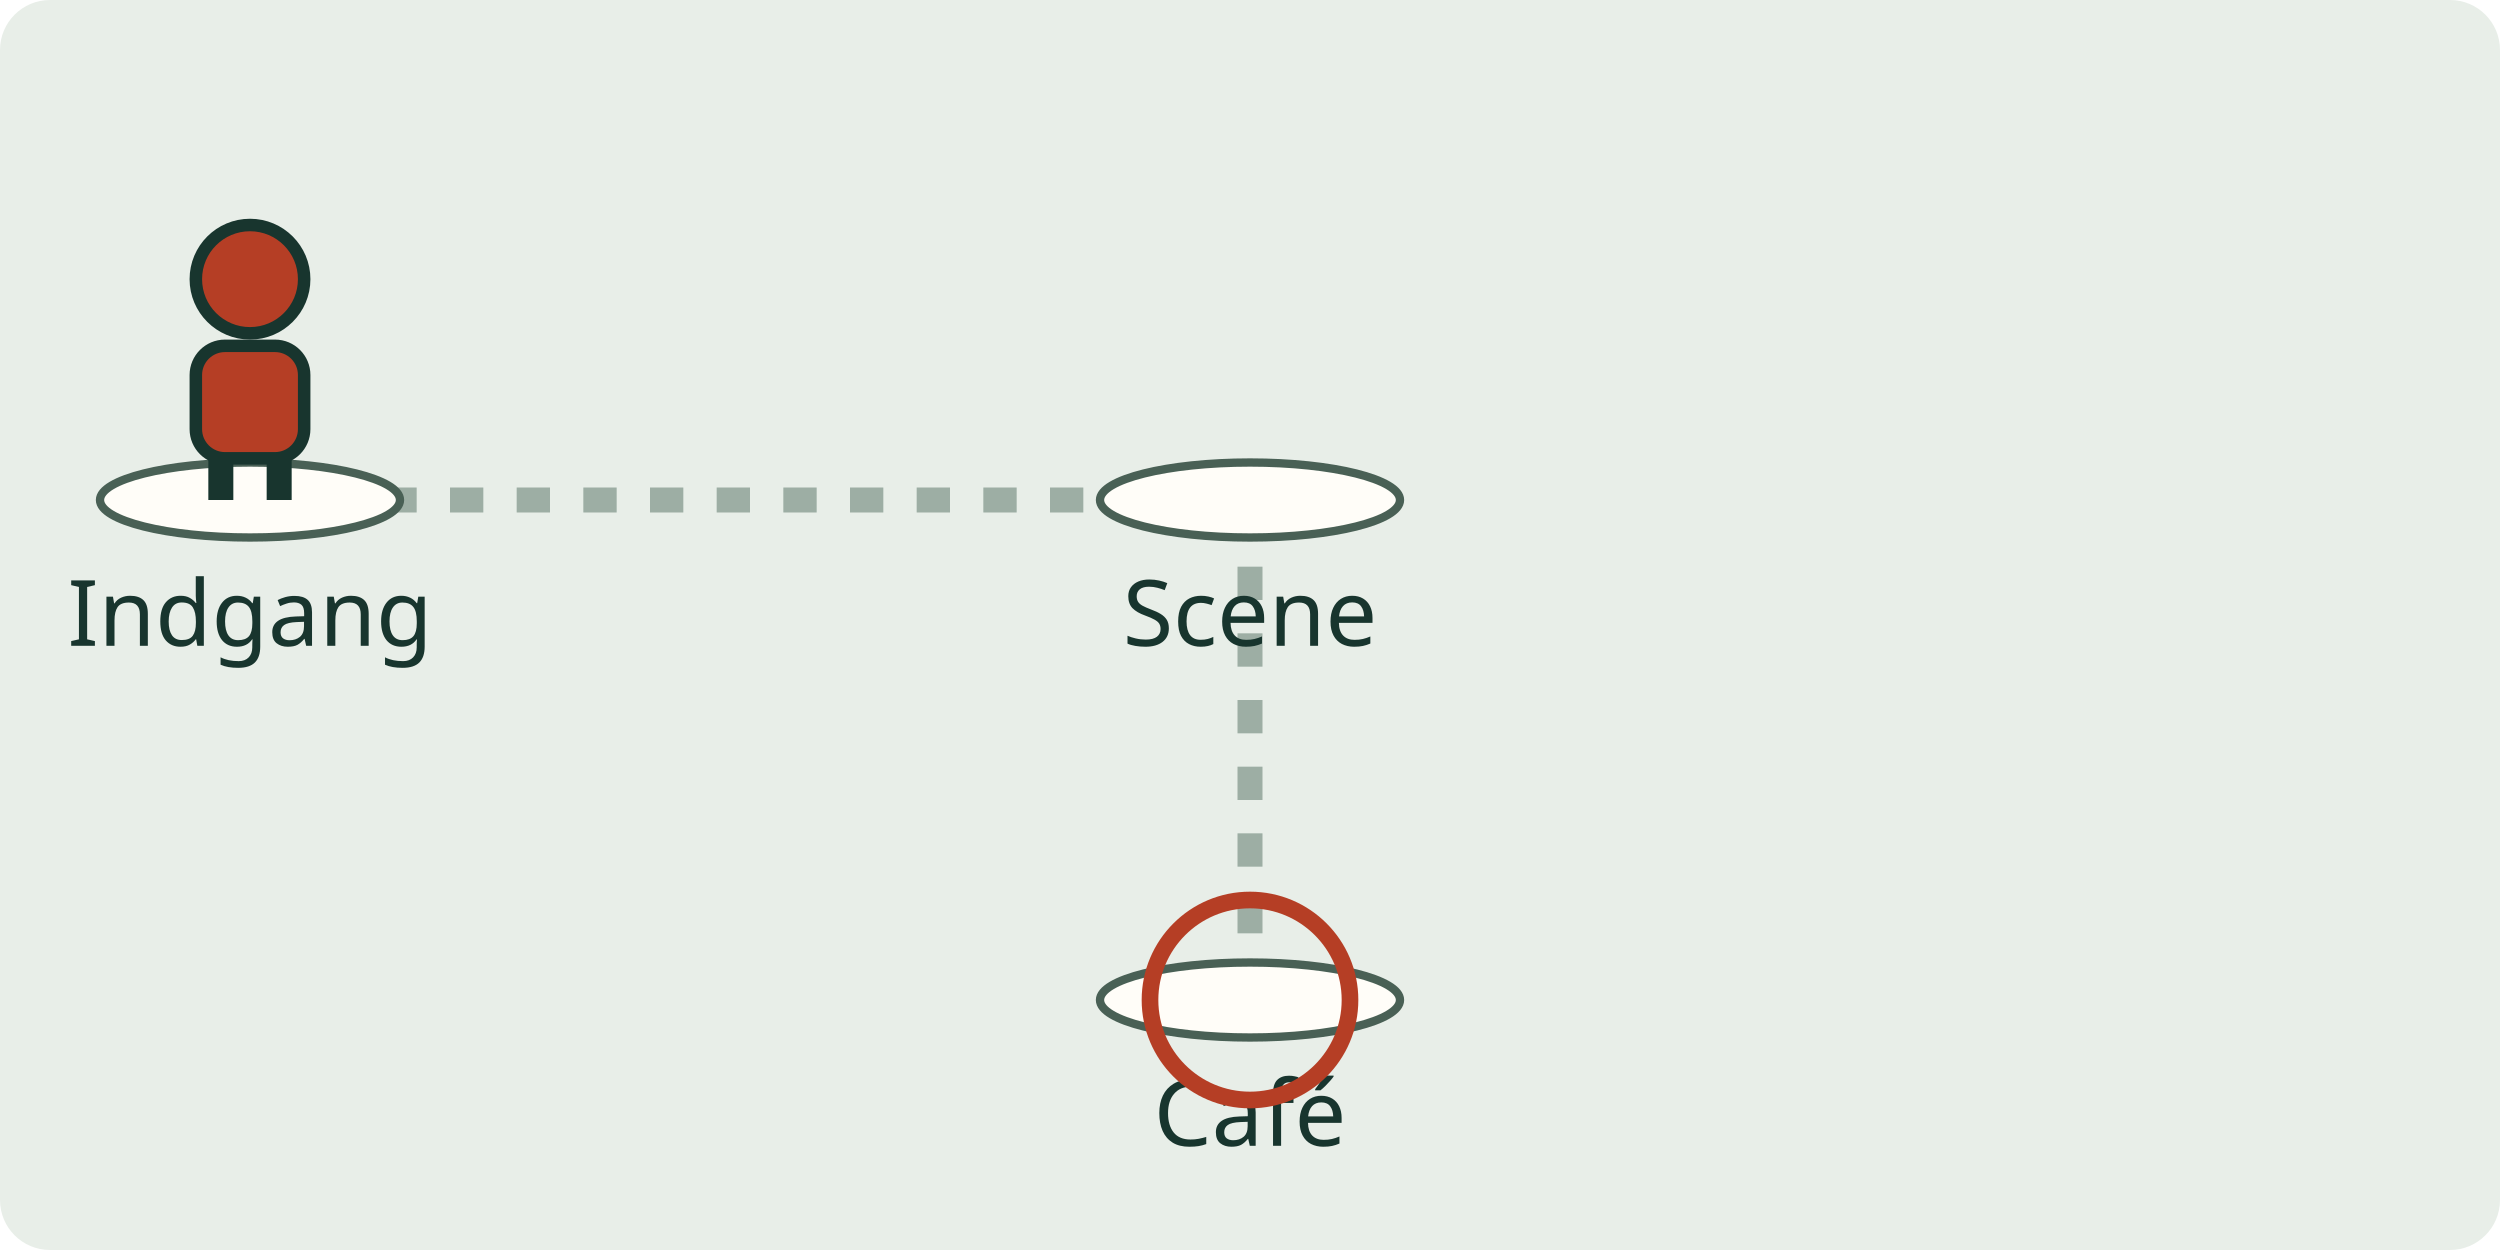
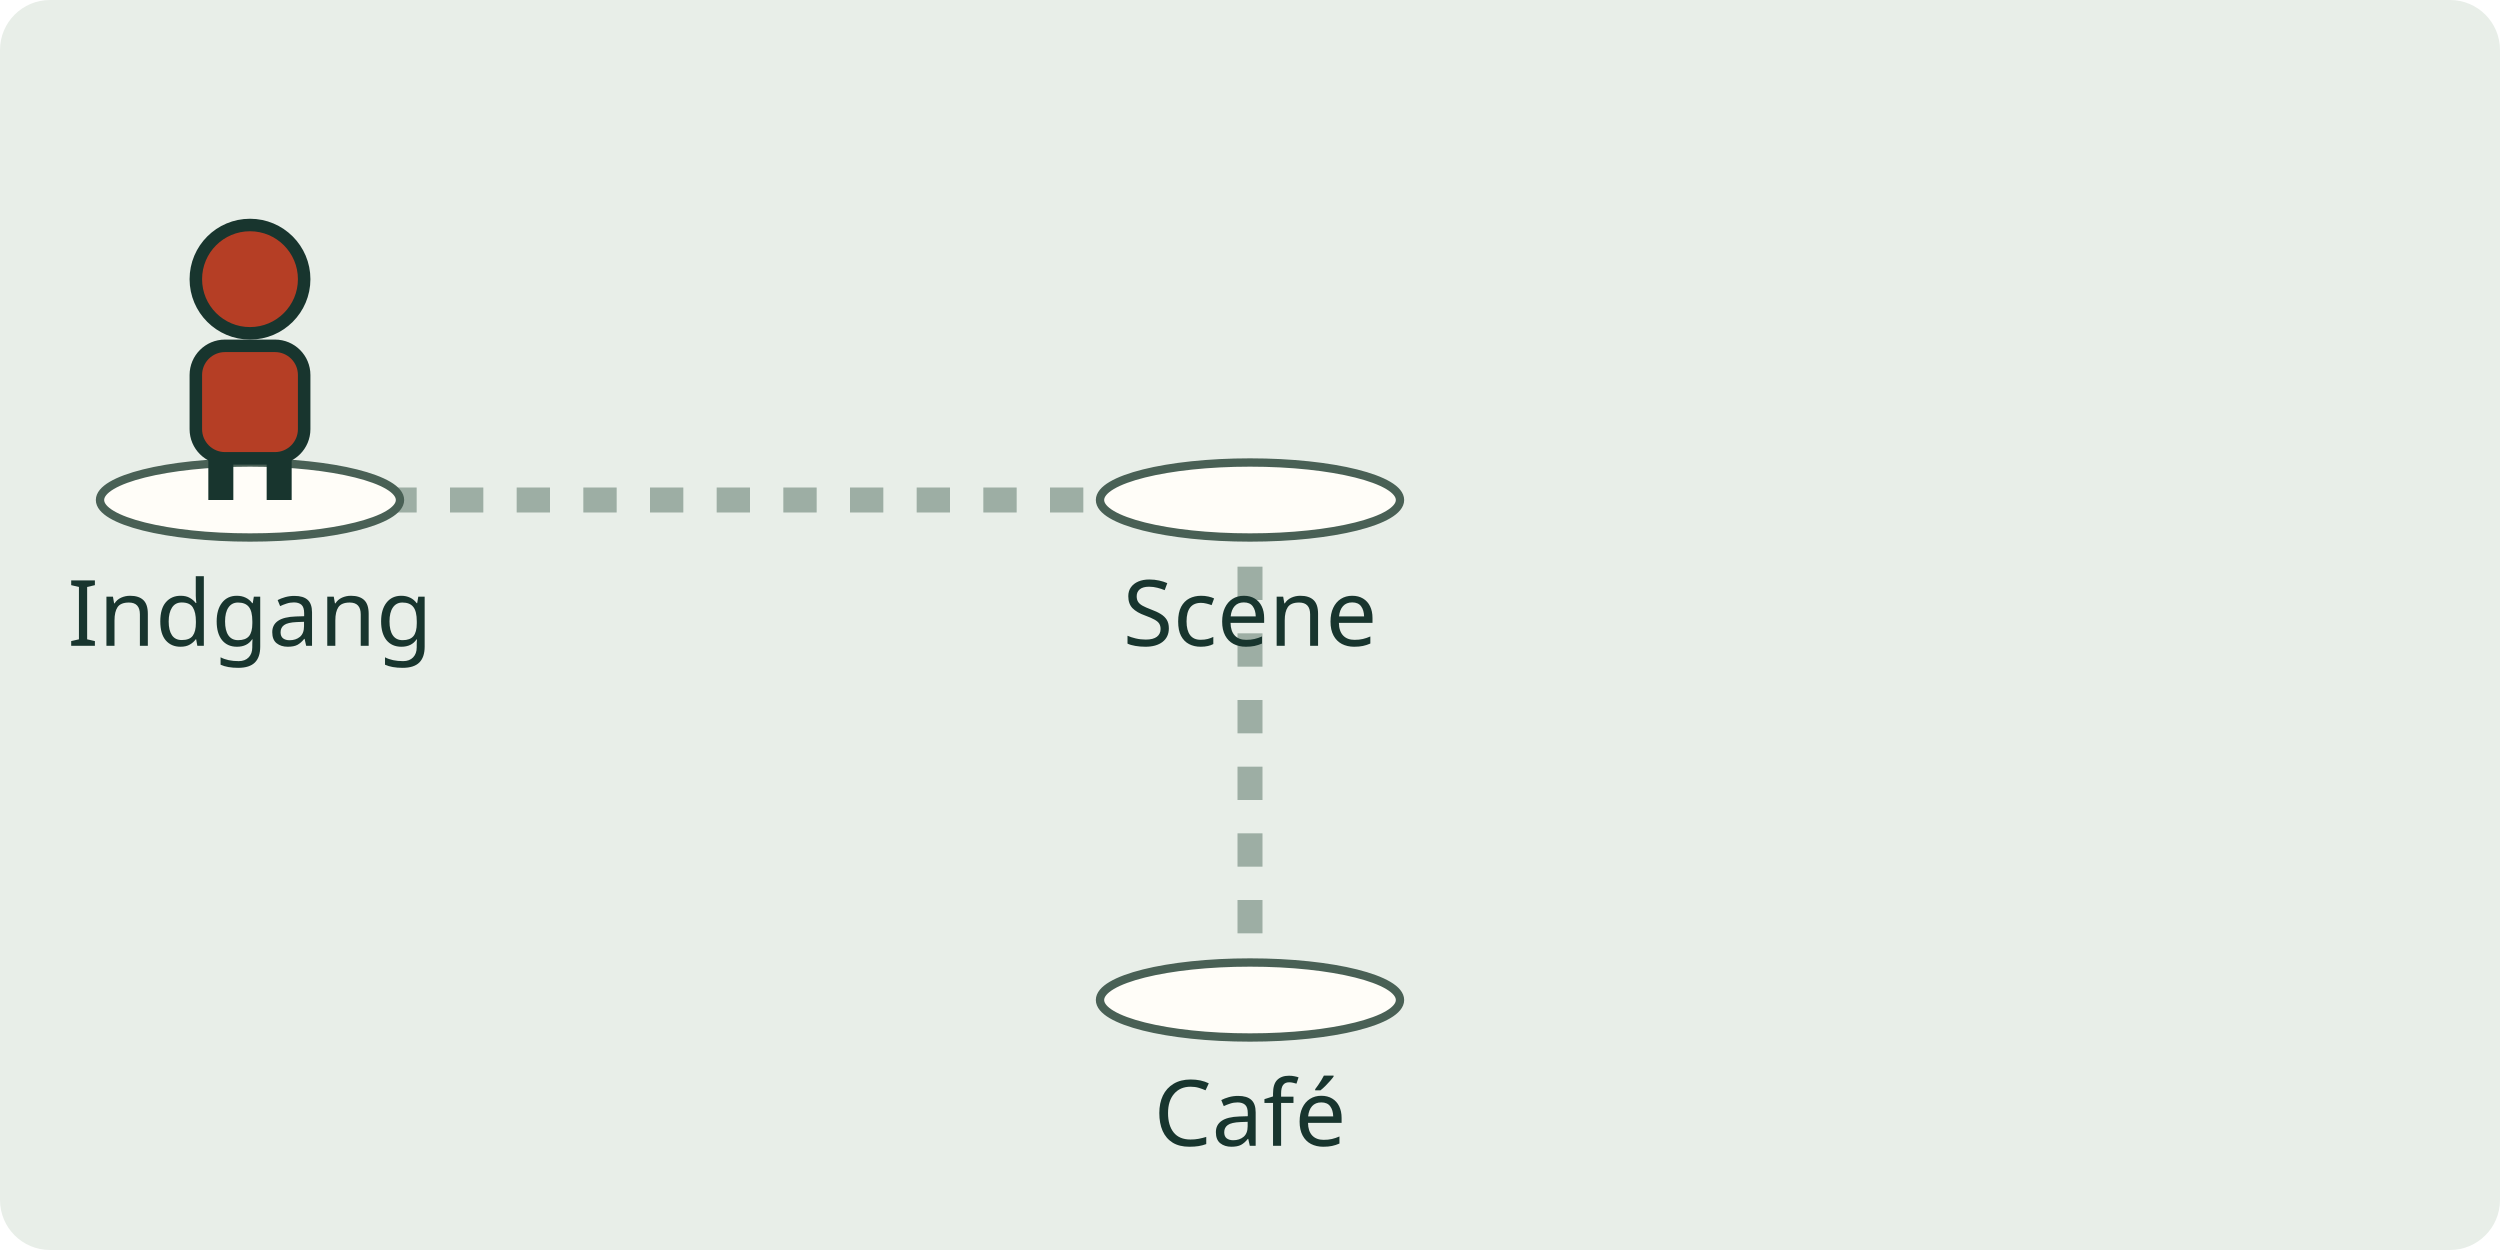
<svg xmlns="http://www.w3.org/2000/svg" viewBox="0 0 600 300">
  <g id="baggrund">
    <rect width="600" height="300" rx="12" fill="#e8eee8" />
    <path d="M60 120H300V240" fill="none" stroke="#9daea4" stroke-width="6" stroke-dasharray="8 8" />
    <g fill="#fffdf8" stroke="#496055" stroke-width="2">
      <ellipse cx="60" cy="120" rx="36" ry="9" />
      <ellipse cx="300" cy="120" rx="36" ry="9" />
      <ellipse cx="300" cy="240" rx="36" ry="9" />
    </g>
    <g fill="#18352e" text-anchor="middle" font-family="system-ui, sans-serif" font-size="22">
      <text x="60" y="155">Indgang</text>
      <text x="300" y="155">Scene</text>
      <text x="300" y="275">Café</text>
    </g>
  </g>
  <g id="person" fill="#b53e25" stroke="#18352e" stroke-width="3">
    <circle cx="60" cy="67" r="13" />
    <rect x="47" y="83" width="26" height="27" rx="7" />
    <path d="M53 110v10 M67 110v10" fill="none" stroke-width="6" />
  </g>
-   <g id="punkt">
-     <circle cx="300" cy="240" r="24" fill="none" stroke="#b53e25" stroke-width="4" />
-   </g>
</svg>
